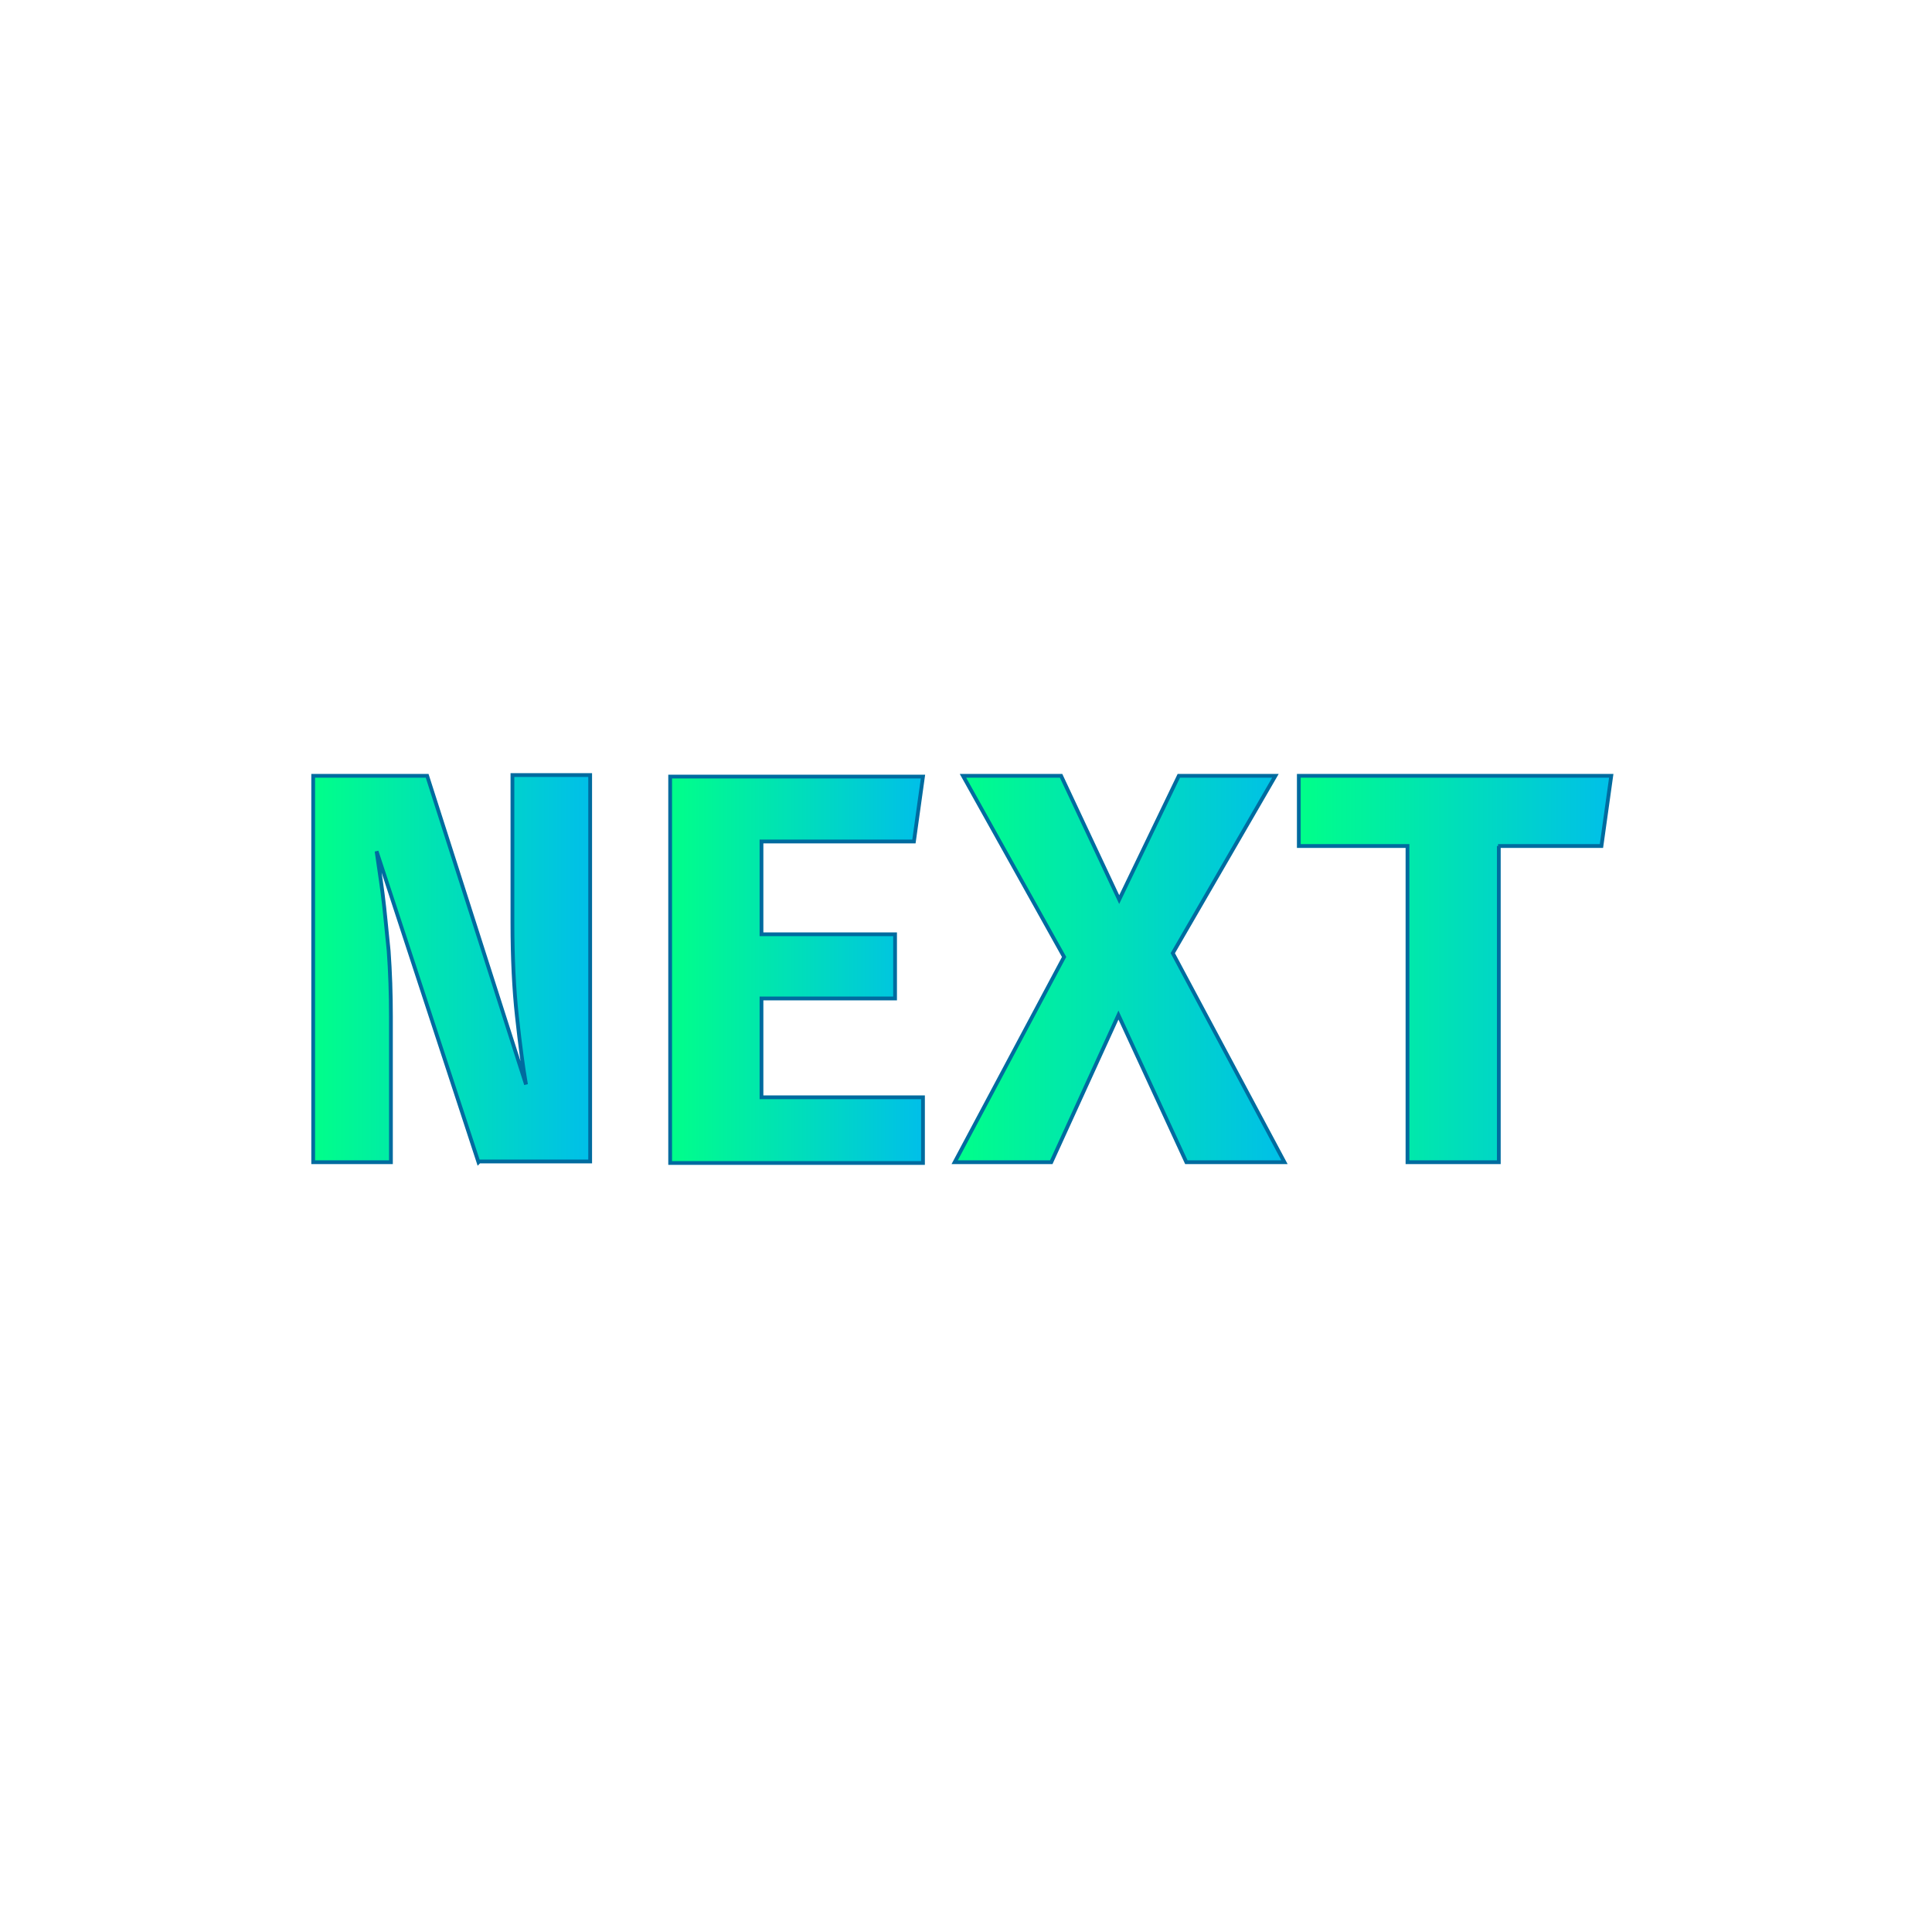
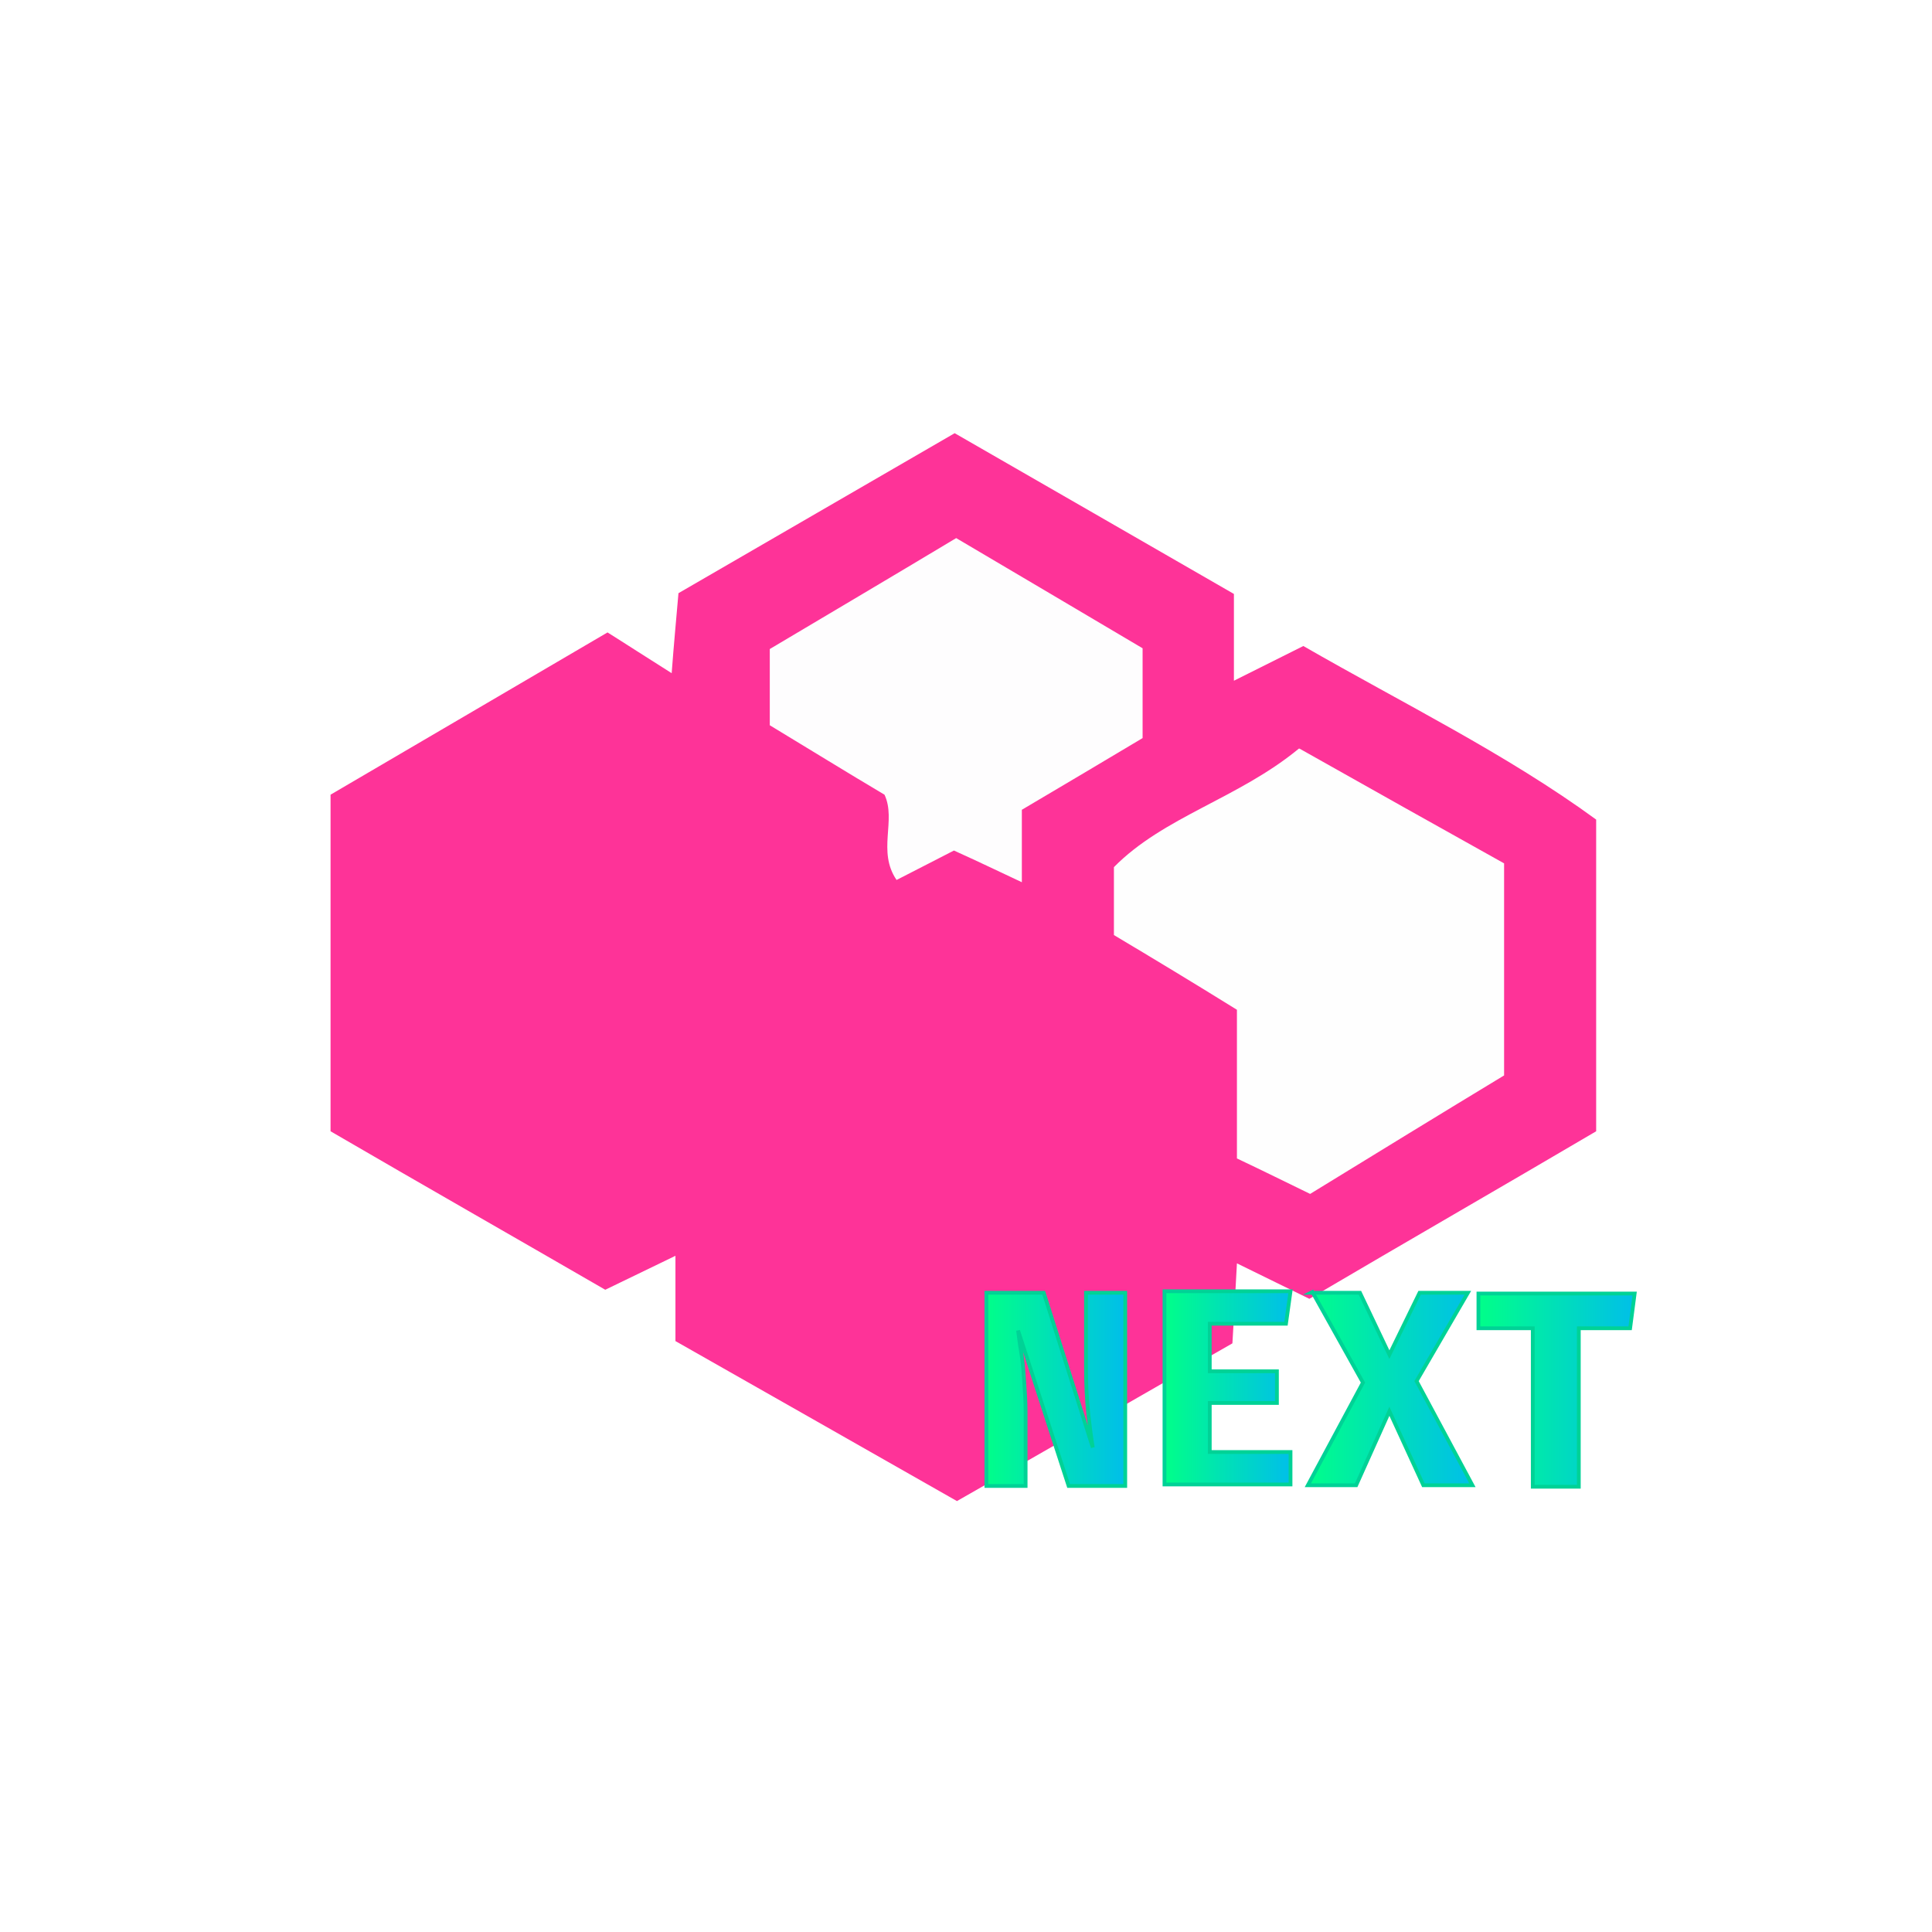
- <svg xmlns="http://www.w3.org/2000/svg" xmlns:xlink="http://www.w3.org/1999/xlink" version="1.1" viewBox="0 0 256 256">
+ <svg xmlns="http://www.w3.org/2000/svg" xmlns:xlink="http://www.w3.org/1999/xlink" baseProfile="tiny" version="1.2" viewBox="0 0 256 256">
  <defs>
-     <linearGradient id="_未命名的渐变_64" x1="41.4" y1="128.4" x2="78.1" y2="128.4" gradientUnits="userSpaceOnUse">
+     <linearGradient id="_COLOR_64" x1="130.6" y1="184.1" x2="148.9" y2="184.1" gradientUnits="userSpaceOnUse">
      <stop offset="0" stop-color="#00ff89" />
      <stop offset="1" stop-color="#00bfe9" />
    </linearGradient>
-     <linearGradient id="_未命名的渐变_64-2" x1="88.8" x2="122.2" xlink:href="#_未命名的渐变_64" />
-     <linearGradient id="_未命名的渐变_64-3" x1="126.5" x2="170.3" xlink:href="#_未命名的渐变_64" />
-     <linearGradient id="_未命名的渐变_64-4" x1="172.2" x2="213.6" xlink:href="#_未命名的渐变_64" />
+     <linearGradient id="_COLOR_64-2" x1="154.3" x2="171" xlink:href="#_COLOR_64" />
+     <linearGradient id="_COLOR_64-3" x1="173.1" x2="195" xlink:href="#_COLOR_64" />
+     <linearGradient id="_COLOR_64-4" x1="196" x2="216.7" xlink:href="#_COLOR_64" />
  </defs>
  <g>
-     <g id="_图层_1">
+     <g id="sugar-next">
      <g>
-         <path d="M63.4,154l-13.5-41.2c.2,1.5.5,3.3.8,5.6s.5,4.8.8,7.6c.2,2.8.3,5.7.3,8.7v19.3h-10.3v-51.2h15.1l13.1,40.9c-.4-2.3-.8-5.3-1.2-9-.4-3.6-.6-7.8-.6-12.4v-19.6h10.3v51.2h-14.7Z" fill="url(#_未命名的渐变_64)" stroke="#006b9f" stroke-miterlimit="10" stroke-width=".5" />
-         <path d="M100.9,111.5v12.3h17.7v8.5h-17.7v13.1h21.4v8.7h-33.5v-51.2h33.5l-1.2,8.6h-20.1Z" fill="url(#_未命名的渐变_64-2)" stroke="#006b9f" stroke-miterlimit="10" stroke-width=".5" />
-         <path d="M127.6,102.8h13l7.7,16.4,7.9-16.4h12.8l-13.6,23.5,14.8,27.7h-13l-9-19.5-8.9,19.5h-12.8l14.5-27.2-13.4-24Z" fill="url(#_未命名的渐变_64-3)" stroke="#006b9f" stroke-miterlimit="10" stroke-width=".5" />
-         <path d="M198.6,112.1v41.9h-12.1v-41.9h-14.4v-9.3h41.4l-1.3,9.3h-13.7Z" fill="url(#_未命名的渐变_64-4)" stroke="#006b9f" stroke-miterlimit="10" stroke-width=".5" />
+         <path d="M89.5,177.7v-11.3c-3.1,1.5-6,2.9-9.3,4.5-12.1-7-24.2-13.9-36.4-21v-44.6c12.1-7.1,24.1-14.1,36.7-21.5,2.4,1.5,5,3.2,8.5,5.4.3-4,.6-7.1.9-10.6,11.9-6.9,24-13.9,36.6-21.2,12.2,7,24.3,14,37,21.3v11.5c3.4-1.7,6-3,9.2-4.6,13.2,7.6,26.9,14.3,38.8,23v41.3c-12.4,7.3-25.1,14.6-38,22.2-2.7-1.3-5.7-2.8-9.6-4.7-.2,3.9-.4,7.1-.6,10.6-12.1,6.9-24.2,13.9-36.5,20.9-12.5-7.1-24.6-14-37.3-21.2Z" fill="#fe3398" />
+         <path d="M172.2,99.2c9.6,5.4,18.3,10.3,27.1,15.2v28.1c-8.1,4.9-16.9,10.3-25.7,15.7-3.1-1.5-6.1-3-9.7-4.7v-19.7c-5.8-3.6-11.1-6.8-16.3-9.9v-9c6.6-6.7,16.5-9.1,24.5-15.7Z" fill="#fefefe" />
+         <path d="M126.4,112.7c-2.3,1.2-4.7,2.4-7.6,3.9-2.6-3.8,0-7.9-1.6-11.3-4.9-2.9-9.9-6-15.2-9.2v-10.1c7.4-4.4,15.7-9.3,24.7-14.7,8.3,4.9,16.6,9.8,24.7,14.6v11.9c-5,3-10.1,6-16,9.5v9.6c-3.4-1.6-5.9-2.8-9-4.2Z" fill="#fefdfe" />
+       </g>
+       <g>
+         <path d="M141.6,196.9l-6.7-20.6c.1.7.2,1.7.4,2.8s.3,2.4.4,3.8c.1,1.4.2,2.8.2,4.3v9.7h-5.2v-25.6h7.6l6.5,20.5c-.2-1.2-.4-2.7-.6-4.5-.2-1.8-.3-3.9-.3-6.2v-9.8h5.2v25.6h-7.3Z" fill="url(#_COLOR_64)" stroke="#00d296" stroke-miterlimit="10" stroke-width=".5" />
+         <path d="M160.3,175.6v6.1h8.9v4.2h-8.9v6.5h10.7v4.3h-16.7v-25.6h16.7l-.6,4.3h-10.1Z" fill="url(#_COLOR_64-2)" stroke="#00d296" stroke-miterlimit="10" stroke-width=".5" />
+         <path d="M173.7,171.3h6.5l3.9,8.2,4-8.2h6.4l-6.8,11.7,7.4,13.8h-6.5l-4.5-9.8-4.4,9.8h-6.4l7.3-13.6-6.7-12Z" fill="url(#_COLOR_64-3)" stroke="#00d296" stroke-miterlimit="10" stroke-width=".5" />
+         <path d="M209.2,176v21h-6.1v-21h-7.2v-4.6h20.7l-.6,4.6h-6.8Z" fill="url(#_COLOR_64-4)" stroke="#00d296" stroke-miterlimit="10" stroke-width=".5" />
      </g>
    </g>
  </g>
</svg>
